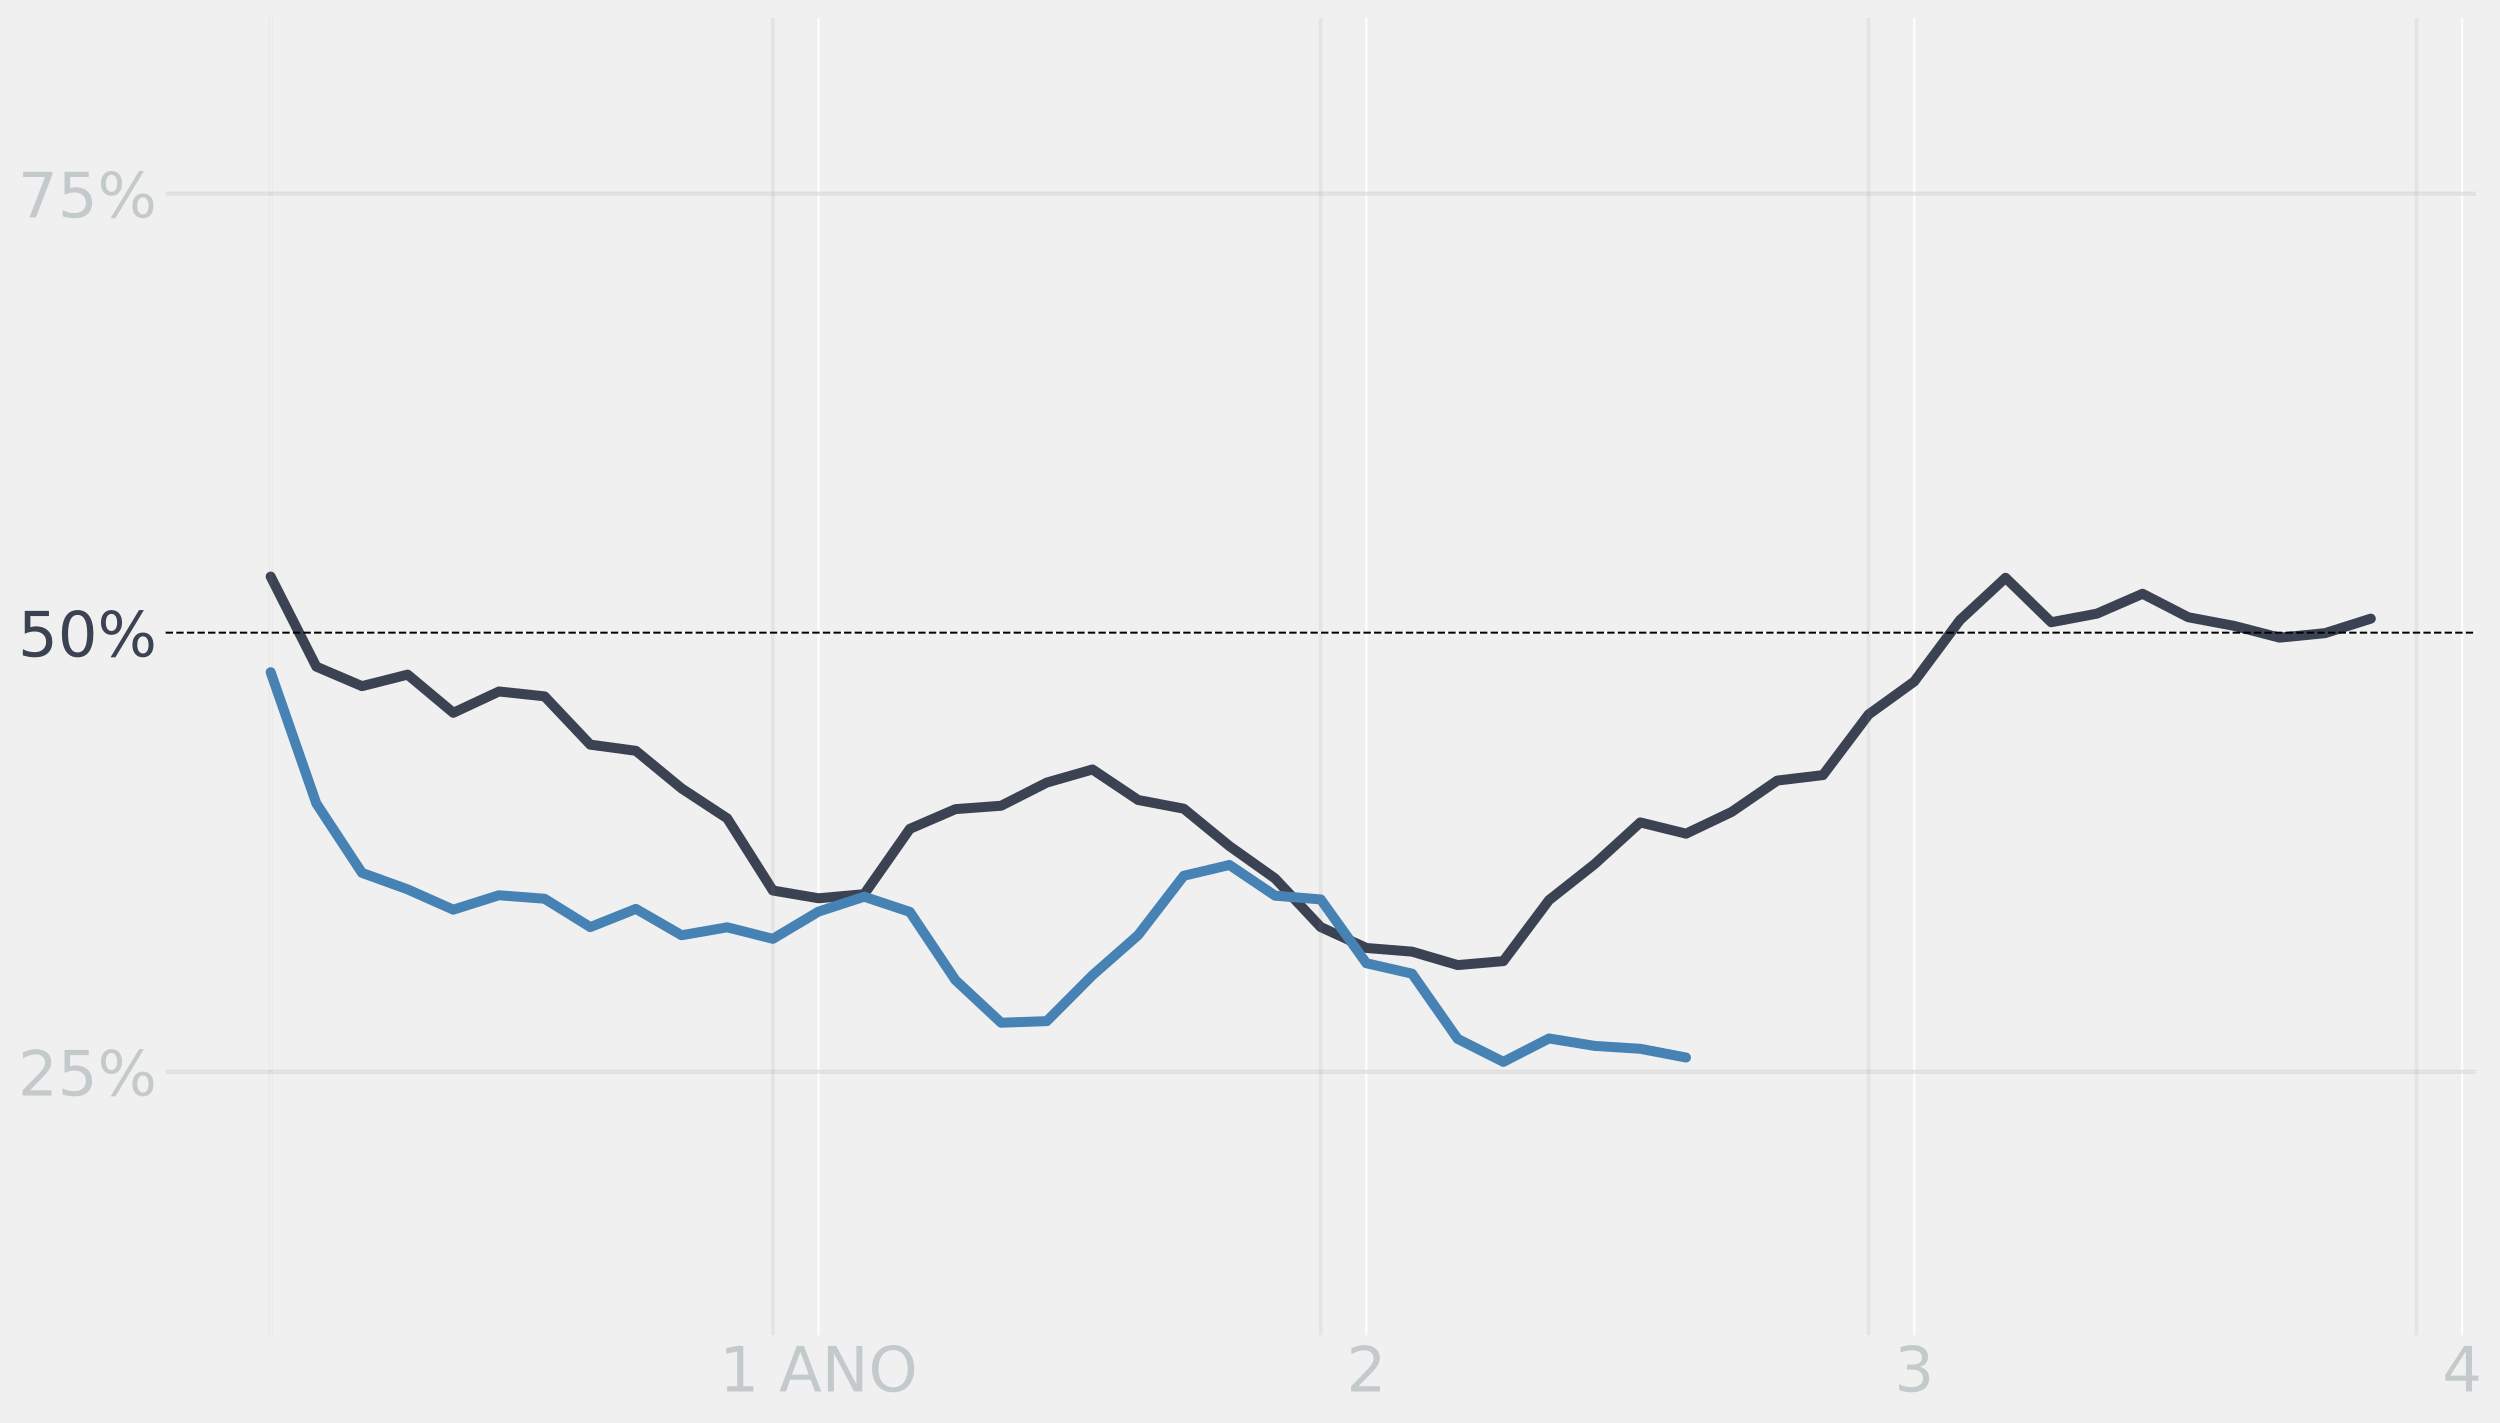
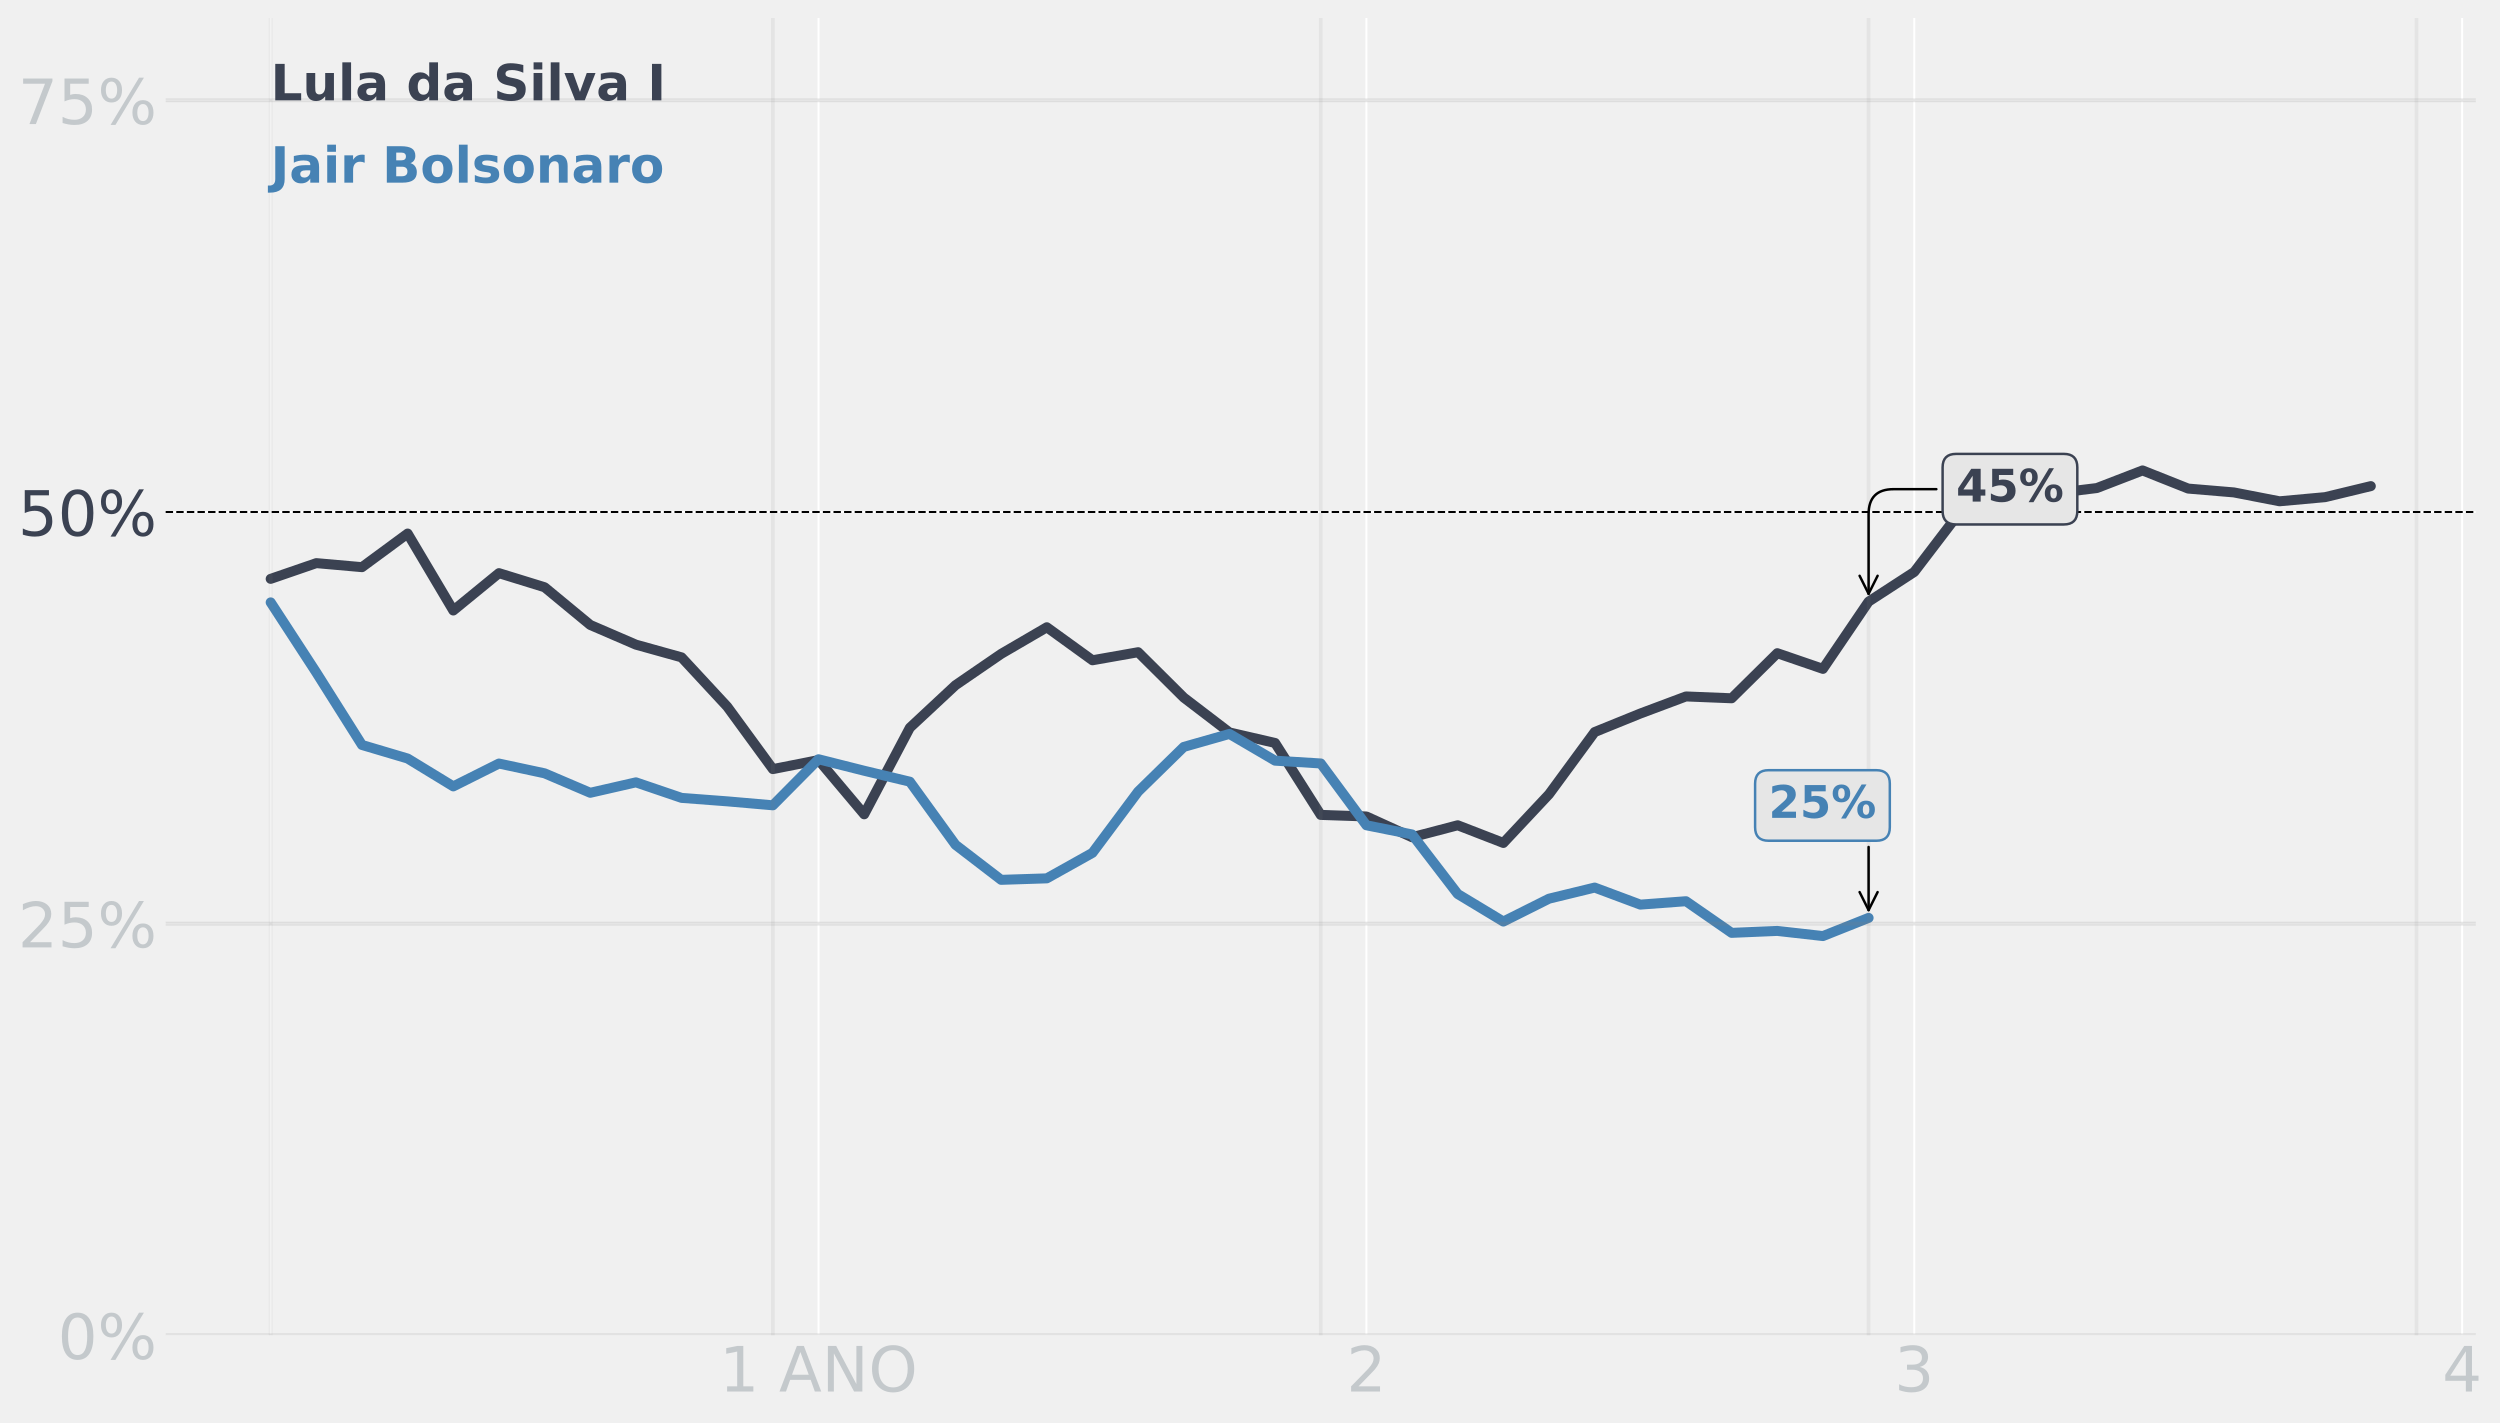
- <svg xmlns="http://www.w3.org/2000/svg" xmlns:xlink="http://www.w3.org/1999/xlink" height="568.995pt" version="1.1" viewBox="0 0 1000.035 568.995" width="1000.035pt">
+ <svg xmlns="http://www.w3.org/2000/svg" xmlns:xlink="http://www.w3.org/1999/xlink" height="568.995pt" version="1.1" viewBox="0 0 999.973 568.995" width="999.973pt">
  <defs>
    <style type="text/css">*{stroke-linecap:butt;stroke-linejoin:round;}</style>
  </defs>
  <g id="figure_1">
    <g id="patch_1">
-       <path d="M 0 568.995  L 1000.035 568.995  L 1000.035 0  L 0 0  z " style="fill:#f0f0f0;" />
+       <path d="M 0 568.995  L 999.973 568.995  L 999.973 0  L 0 0  z " style="fill:#f0f0f0;" />
    </g>
    <g id="axes_1">
      <g id="patch_2">
-         <path d="M 66.266 534.1  L 990.361 534.1  L 990.361 7.2  L 66.266 7.2  z " style="fill:#f0f0f0;" />
+         <path d="M 66.266 534.1  L 990.298 534.1  L 990.298 7.2  L 66.266 7.2  z " style="fill:#f0f0f0;" />
      </g>
      <g id="matplotlib.axis_1">
        <g id="xtick_1">
          <g id="line2d_1">
-             <path clip-path="url(#p4744b73161)" d="M 108.271 534.1  L 108.271 7.2  " style="fill:none;stroke:#ffffff;stroke-linecap:round;stroke-width:0.8;" />
+             <path clip-path="url(#p9391b70667)" d="M 108.268 534.1  L 108.268 7.2  " style="fill:none;stroke:#ffffff;stroke-linecap:round;stroke-width:0.8;" />
          </g>
          <g id="line2d_2" />
        </g>
        <g id="xtick_2">
          <g id="line2d_3">
-             <path clip-path="url(#p4744b73161)" d="M 327.423 534.1  L 327.423 7.2  " style="fill:none;stroke:#ffffff;stroke-linecap:round;stroke-width:0.8;" />
+             <path clip-path="url(#p9391b70667)" d="M 327.406 534.1  L 327.406 7.2  " style="fill:none;stroke:#ffffff;stroke-linecap:round;stroke-width:0.8;" />
          </g>
          <g id="line2d_4" />
          <g id="text_1">
-             <g style="fill:#c4c9cc;" transform="translate(287.7555 556.5961)scale(0.25 -0.25)">
-               <defs>
-                 <path d="M 794 531  L 1825 531  L 1825 4091  L 703 3866  L 703 4441  L 1819 4666  L 2450 4666  L 2450 531  L 3481 531  L 3481 0  L 794 0  L 794 531  z " id="DejaVuSans-31" transform="scale(0.015625)" />
-                 <path id="DejaVuSans-20" transform="scale(0.015625)" />
-                 <path d="M 2188 4044  L 1331 1722  L 3047 1722  L 2188 4044  z M 1831 4666  L 2547 4666  L 4325 0  L 3669 0  L 3244 1197  L 1141 1197  L 716 0  L 50 0  L 1831 4666  z " id="DejaVuSans-41" transform="scale(0.015625)" />
-                 <path d="M 628 4666  L 1478 4666  L 3547 763  L 3547 4666  L 4159 4666  L 4159 0  L 3309 0  L 1241 3903  L 1241 0  L 628 0  L 628 4666  z " id="DejaVuSans-4e" transform="scale(0.015625)" />
-                 <path d="M 2522 4238  Q 1834 4238 1429 3725  Q 1025 3213 1025 2328  Q 1025 1447 1429 934  Q 1834 422 2522 422  Q 3209 422 3611 934  Q 4013 1447 4013 2328  Q 4013 3213 3611 3725  Q 3209 4238 2522 4238  z M 2522 4750  Q 3503 4750 4090 4092  Q 4678 3434 4678 2328  Q 4678 1225 4090 567  Q 3503 -91 2522 -91  Q 1538 -91 948 565  Q 359 1222 359 2328  Q 359 3434 948 4092  Q 1538 4750 2522 4750  z " id="DejaVuSans-4f" transform="scale(0.015625)" />
-               </defs>
-               <use xlink:href="#DejaVuSans-31" />
-               <use x="63.623" xlink:href="#DejaVuSans-20" />
-               <use x="95.41" xlink:href="#DejaVuSans-41" />
-               <use x="163.818" xlink:href="#DejaVuSans-4e" />
-               <use x="238.623" xlink:href="#DejaVuSans-4f" />
+             <g style="fill:#c4c9cc;" transform="translate(287.7378 556.5961)scale(0.25 -0.25)">
+               <defs>
+                 <path d="M 12.406 8.297  L 28.516 8.297  L 28.516 63.922  L 10.984 60.406  L 10.984 69.391  L 28.422 72.906  L 38.281 72.906  L 38.281 8.297  L 54.391 8.297  L 54.391 0  L 12.406 0  z " id="DejaVuSans-49" />
+                 <path id="DejaVuSans-32" />
+                 <path d="M 34.188 63.188  L 20.797 26.906  L 47.609 26.906  z M 28.609 72.906  L 39.797 72.906  L 67.578 0  L 57.328 0  L 50.688 18.703  L 17.828 18.703  L 11.188 0  L 0.781 0  z " id="DejaVuSans-65" />
+                 <path d="M 9.812 72.906  L 23.094 72.906  L 55.422 11.922  L 55.422 72.906  L 64.984 72.906  L 64.984 0  L 51.703 0  L 19.391 60.984  L 19.391 0  L 9.812 0  z " id="DejaVuSans-78" />
+                 <path d="M 39.406 66.219  Q 28.656 66.219 22.328 58.203  Q 16.016 50.203 16.016 36.375  Q 16.016 22.609 22.328 14.594  Q 28.656 6.594 39.406 6.594  Q 50.141 6.594 56.422 14.594  Q 62.703 22.609 62.703 36.375  Q 62.703 50.203 56.422 58.203  Q 50.141 66.219 39.406 66.219  z M 39.406 74.219  Q 54.734 74.219 63.906 63.938  Q 73.094 53.656 73.094 36.375  Q 73.094 19.141 63.906 8.859  Q 54.734 -1.422 39.406 -1.422  Q 24.031 -1.422 14.812 8.828  Q 5.609 19.094 5.609 36.375  Q 5.609 53.656 14.812 63.938  Q 24.031 74.219 39.406 74.219  z " id="DejaVuSans-79" />
+               </defs>
+               <use xlink:href="#DejaVuSans-49" />
+               <use x="63.623" xlink:href="#DejaVuSans-32" />
+               <use x="95.41" xlink:href="#DejaVuSans-65" />
+               <use x="163.818" xlink:href="#DejaVuSans-78" />
+               <use x="238.623" xlink:href="#DejaVuSans-79" />
            </g>
          </g>
        </g>
        <g id="xtick_3">
          <g id="line2d_5">
-             <path clip-path="url(#p4744b73161)" d="M 546.576 534.1  L 546.576 7.2  " style="fill:none;stroke:#ffffff;stroke-linecap:round;stroke-width:0.8;" />
+             <path clip-path="url(#p9391b70667)" d="M 546.544 534.1  L 546.544 7.2  " style="fill:none;stroke:#ffffff;stroke-linecap:round;stroke-width:0.8;" />
          </g>
          <g id="line2d_6" />
          <g id="text_2">
-             <g style="fill:#c4c9cc;" transform="translate(538.6231 556.5961)scale(0.25 -0.25)">
-               <defs>
-                 <path d="M 1228 531  L 3431 531  L 3431 0  L 469 0  L 469 531  Q 828 903 1448 1529  Q 2069 2156 2228 2338  Q 2531 2678 2651 2914  Q 2772 3150 2772 3378  Q 2772 3750 2511 3984  Q 2250 4219 1831 4219  Q 1534 4219 1204 4116  Q 875 4013 500 3803  L 500 4441  Q 881 4594 1212 4672  Q 1544 4750 1819 4750  Q 2544 4750 2975 4387  Q 3406 4025 3406 3419  Q 3406 3131 3298 2873  Q 3191 2616 2906 2266  Q 2828 2175 2409 1742  Q 1991 1309 1228 531  z " id="DejaVuSans-32" transform="scale(0.015625)" />
-               </defs>
-               <use xlink:href="#DejaVuSans-32" />
+             <g style="fill:#c4c9cc;" transform="translate(538.5906 556.5961)scale(0.25 -0.25)">
+               <defs>
+                 <path d="M 19.188 8.297  L 53.609 8.297  L 53.609 0  L 7.328 0  L 7.328 8.297  Q 12.938 14.109 22.625 23.891  Q 32.328 33.688 34.812 36.531  Q 39.547 41.844 41.422 45.531  Q 43.312 49.219 43.312 52.781  Q 43.312 58.594 39.234 62.25  Q 35.156 65.922 28.609 65.922  Q 23.969 65.922 18.812 64.312  Q 13.672 62.703 7.812 59.422  L 7.812 69.391  Q 13.766 71.781 18.938 73  Q 24.125 74.219 28.422 74.219  Q 39.75 74.219 46.484 68.547  Q 53.219 62.891 53.219 53.422  Q 53.219 48.922 51.531 44.891  Q 49.859 40.875 45.406 35.406  Q 44.188 33.984 37.641 27.219  Q 31.109 20.453 19.188 8.297  z " id="DejaVuSans-50" />
+               </defs>
+               <use xlink:href="#DejaVuSans-50" />
            </g>
          </g>
        </g>
        <g id="xtick_4">
          <g id="line2d_7">
-             <path clip-path="url(#p4744b73161)" d="M 765.729 534.1  L 765.729 7.2  " style="fill:none;stroke:#ffffff;stroke-linecap:round;stroke-width:0.8;" />
+             <path clip-path="url(#p9391b70667)" d="M 765.682 534.1  L 765.682 7.2  " style="fill:none;stroke:#ffffff;stroke-linecap:round;stroke-width:0.8;" />
          </g>
          <g id="line2d_8" />
          <g id="text_3">
-             <g style="fill:#c4c9cc;" transform="translate(757.7758 556.5961)scale(0.25 -0.25)">
-               <defs>
-                 <path d="M 2597 2516  Q 3050 2419 3304 2112  Q 3559 1806 3559 1356  Q 3559 666 3084 287  Q 2609 -91 1734 -91  Q 1441 -91 1130 -33  Q 819 25 488 141  L 488 750  Q 750 597 1062 519  Q 1375 441 1716 441  Q 2309 441 2620 675  Q 2931 909 2931 1356  Q 2931 1769 2642 2001  Q 2353 2234 1838 2234  L 1294 2234  L 1294 2753  L 1863 2753  Q 2328 2753 2575 2939  Q 2822 3125 2822 3475  Q 2822 3834 2567 4026  Q 2313 4219 1838 4219  Q 1578 4219 1281 4162  Q 984 4106 628 3988  L 628 4550  Q 988 4650 1302 4700  Q 1616 4750 1894 4750  Q 2613 4750 3031 4423  Q 3450 4097 3450 3541  Q 3450 3153 3228 2886  Q 3006 2619 2597 2516  z " id="DejaVuSans-33" transform="scale(0.015625)" />
-               </defs>
-               <use xlink:href="#DejaVuSans-33" />
+             <g style="fill:#c4c9cc;" transform="translate(757.7285 556.5961)scale(0.25 -0.25)">
+               <defs>
+                 <path d="M 40.578 39.312  Q 47.656 37.797 51.625 33  Q 55.609 28.219 55.609 21.188  Q 55.609 10.406 48.188 4.484  Q 40.766 -1.422 27.094 -1.422  Q 22.516 -1.422 17.656 -0.516  Q 12.797 0.391 7.625 2.203  L 7.625 11.719  Q 11.719 9.328 16.594 8.109  Q 21.484 6.891 26.812 6.891  Q 36.078 6.891 40.938 10.547  Q 45.797 14.203 45.797 21.188  Q 45.797 27.641 41.281 31.266  Q 36.766 34.906 28.719 34.906  L 20.219 34.906  L 20.219 43.016  L 29.109 43.016  Q 36.375 43.016 40.234 45.922  Q 44.094 48.828 44.094 54.297  Q 44.094 59.906 40.109 62.906  Q 36.141 65.922 28.719 65.922  Q 24.656 65.922 20.016 65.031  Q 15.375 64.156 9.812 62.312  L 9.812 71.094  Q 15.438 72.656 20.344 73.438  Q 25.25 74.219 29.594 74.219  Q 40.828 74.219 47.359 69.109  Q 53.906 64.016 53.906 55.328  Q 53.906 49.266 50.438 45.094  Q 46.969 40.922 40.578 39.312  z " id="DejaVuSans-51" />
+               </defs>
+               <use xlink:href="#DejaVuSans-51" />
            </g>
          </g>
        </g>
        <g id="xtick_5">
          <g id="line2d_9">
-             <path clip-path="url(#p4744b73161)" d="M 984.882 534.1  L 984.882 7.2  " style="fill:none;stroke:#ffffff;stroke-linecap:round;stroke-width:0.8;" />
+             <path clip-path="url(#p9391b70667)" d="M 984.82 534.1  L 984.82 7.2  " style="fill:none;stroke:#ffffff;stroke-linecap:round;stroke-width:0.8;" />
          </g>
          <g id="line2d_10" />
          <g id="text_4">
-             <g style="fill:#c4c9cc;" transform="translate(976.9286 556.5961)scale(0.25 -0.25)">
-               <defs>
-                 <path d="M 2419 4116  L 825 1625  L 2419 1625  L 2419 4116  z M 2253 4666  L 3047 4666  L 3047 1625  L 3713 1625  L 3713 1100  L 3047 1100  L 3047 0  L 2419 0  L 2419 1100  L 313 1100  L 313 1709  L 2253 4666  z " id="DejaVuSans-34" transform="scale(0.015625)" />
-               </defs>
-               <use xlink:href="#DejaVuSans-34" />
+             <g style="fill:#c4c9cc;" transform="translate(976.8665 556.5961)scale(0.25 -0.25)">
+               <defs>
+                 <path d="M 37.797 64.312  L 12.891 25.391  L 37.797 25.391  z M 35.203 72.906  L 47.609 72.906  L 47.609 25.391  L 58.016 25.391  L 58.016 17.188  L 47.609 17.188  L 47.609 0  L 37.797 0  L 37.797 17.188  L 4.891 17.188  L 4.891 26.703  z " id="DejaVuSans-52" />
+               </defs>
+               <use xlink:href="#DejaVuSans-52" />
            </g>
          </g>
        </g>
      </g>
      <g id="matplotlib.axis_2">
        <g id="ytick_1">
          <g id="line2d_11">
-             <path clip-path="url(#p4744b73161)" d="M 66.266 428.72  L 990.361 428.72  " style="fill:none;stroke:#ffffff;stroke-linecap:round;stroke-width:0.8;" />
+             <path clip-path="url(#p9391b70667)" d="M 66.266 534.1  L 990.298 534.1  " style="fill:none;stroke:#ffffff;stroke-linecap:round;stroke-width:0.8;" />
          </g>
          <g id="line2d_12" />
          <g id="text_5">
-             <g style="fill:#c4c9cc;" transform="translate(7.2 438.218)scale(0.25 -0.25)">
-               <defs>
-                 <path d="M 691 4666  L 3169 4666  L 3169 4134  L 1269 4134  L 1269 2991  Q 1406 3038 1543 3061  Q 1681 3084 1819 3084  Q 2600 3084 3056 2656  Q 3513 2228 3513 1497  Q 3513 744 3044 326  Q 2575 -91 1722 -91  Q 1428 -91 1123 -41  Q 819 9 494 109  L 494 744  Q 775 591 1075 516  Q 1375 441 1709 441  Q 2250 441 2565 725  Q 2881 1009 2881 1497  Q 2881 1984 2565 2268  Q 2250 2553 1709 2553  Q 1456 2553 1204 2497  Q 953 2441 691 2322  L 691 4666  z " id="DejaVuSans-35" transform="scale(0.015625)" />
-                 <path d="M 4653 2053  Q 4381 2053 4226 1822  Q 4072 1591 4072 1178  Q 4072 772 4226 539  Q 4381 306 4653 306  Q 4919 306 5073 539  Q 5228 772 5228 1178  Q 5228 1588 5073 1820  Q 4919 2053 4653 2053  z M 4653 2450  Q 5147 2450 5437 2106  Q 5728 1763 5728 1178  Q 5728 594 5436 251  Q 5144 -91 4653 -91  Q 4153 -91 3862 251  Q 3572 594 3572 1178  Q 3572 1766 3864 2108  Q 4156 2450 4653 2450  z M 1428 4353  Q 1159 4353 1004 4120  Q 850 3888 850 3481  Q 850 3069 1003 2837  Q 1156 2606 1428 2606  Q 1700 2606 1854 2837  Q 2009 3069 2009 3481  Q 2009 3884 1853 4118  Q 1697 4353 1428 4353  z M 4250 4750  L 4750 4750  L 1831 -91  L 1331 -91  L 4250 4750  z M 1428 4750  Q 1922 4750 2215 4408  Q 2509 4066 2509 3481  Q 2509 2891 2217 2550  Q 1925 2209 1428 2209  Q 931 2209 642 2551  Q 353 2894 353 3481  Q 353 4063 643 4406  Q 934 4750 1428 4750  z " id="DejaVuSans-25" transform="scale(0.015625)" />
-               </defs>
-               <use xlink:href="#DejaVuSans-32" />
-               <use x="63.623" xlink:href="#DejaVuSans-35" />
-               <use x="127.246" xlink:href="#DejaVuSans-25" />
+             <g style="fill:#c4c9cc;" transform="translate(23.10625 543.598)scale(0.25 -0.25)">
+               <defs>
+                 <path d="M 31.781 66.406  Q 24.172 66.406 20.328 58.906  Q 16.5 51.422 16.5 36.375  Q 16.5 21.391 20.328 13.891  Q 24.172 6.391 31.781 6.391  Q 39.453 6.391 43.281 13.891  Q 47.125 21.391 47.125 36.375  Q 47.125 51.422 43.281 58.906  Q 39.453 66.406 31.781 66.406  z M 31.781 74.219  Q 44.047 74.219 50.516 64.516  Q 56.984 54.828 56.984 36.375  Q 56.984 17.969 50.516 8.266  Q 44.047 -1.422 31.781 -1.422  Q 19.531 -1.422 13.062 8.266  Q 6.594 17.969 6.594 36.375  Q 6.594 54.828 13.062 64.516  Q 19.531 74.219 31.781 74.219  z " id="DejaVuSans-48" />
+                 <path d="M 72.703 32.078  Q 68.453 32.078 66.031 28.469  Q 63.625 24.859 63.625 18.406  Q 63.625 12.062 66.031 8.422  Q 68.453 4.781 72.703 4.781  Q 76.859 4.781 79.266 8.422  Q 81.688 12.062 81.688 18.406  Q 81.688 24.812 79.266 28.438  Q 76.859 32.078 72.703 32.078  z M 72.703 38.281  Q 80.422 38.281 84.953 32.906  Q 89.5 27.547 89.5 18.406  Q 89.5 9.281 84.938 3.922  Q 80.375 -1.422 72.703 -1.422  Q 64.891 -1.422 60.344 3.922  Q 55.812 9.281 55.812 18.406  Q 55.812 27.594 60.375 32.938  Q 64.938 38.281 72.703 38.281  z M 22.312 68.016  Q 18.109 68.016 15.688 64.375  Q 13.281 60.75 13.281 54.391  Q 13.281 47.953 15.672 44.328  Q 18.062 40.719 22.312 40.719  Q 26.562 40.719 28.969 44.328  Q 31.391 47.953 31.391 54.391  Q 31.391 60.688 28.953 64.344  Q 26.516 68.016 22.312 68.016  z M 66.406 74.219  L 74.219 74.219  L 28.609 -1.422  L 20.797 -1.422  z M 22.312 74.219  Q 30.031 74.219 34.609 68.875  Q 39.203 63.531 39.203 54.391  Q 39.203 45.172 34.641 39.844  Q 30.078 34.516 22.312 34.516  Q 14.547 34.516 10.031 39.859  Q 5.516 45.219 5.516 54.391  Q 5.516 63.484 10.047 68.844  Q 14.594 74.219 22.312 74.219  z " id="DejaVuSans-37" />
+               </defs>
+               <use xlink:href="#DejaVuSans-48" />
+               <use x="63.623" xlink:href="#DejaVuSans-37" />
            </g>
          </g>
        </g>
        <g id="ytick_2">
          <g id="line2d_13">
-             <path clip-path="url(#p4744b73161)" d="M 66.266 253.087  L 990.361 253.087  " style="fill:none;stroke:#ffffff;stroke-linecap:round;stroke-width:0.8;" />
+             <path clip-path="url(#p9391b70667)" d="M 66.266 369.444  L 990.298 369.444  " style="fill:none;stroke:#ffffff;stroke-linecap:round;stroke-width:0.8;" />
          </g>
          <g id="line2d_14" />
          <g id="text_6">
-             <g style="fill:#3b4252;" transform="translate(7.2 262.5847)scale(0.25 -0.25)">
-               <defs>
-                 <path d="M 2034 4250  Q 1547 4250 1301 3770  Q 1056 3291 1056 2328  Q 1056 1369 1301 889  Q 1547 409 2034 409  Q 2525 409 2770 889  Q 3016 1369 3016 2328  Q 3016 3291 2770 3770  Q 2525 4250 2034 4250  z M 2034 4750  Q 2819 4750 3233 4129  Q 3647 3509 3647 2328  Q 3647 1150 3233 529  Q 2819 -91 2034 -91  Q 1250 -91 836 529  Q 422 1150 422 2328  Q 422 3509 836 4129  Q 1250 4750 2034 4750  z " id="DejaVuSans-30" transform="scale(0.015625)" />
-               </defs>
-               <use xlink:href="#DejaVuSans-35" />
-               <use x="63.623" xlink:href="#DejaVuSans-30" />
-               <use x="127.246" xlink:href="#DejaVuSans-25" />
+             <g style="fill:#c4c9cc;" transform="translate(7.2 378.9418)scale(0.25 -0.25)">
+               <defs>
+                 <path d="M 10.797 72.906  L 49.516 72.906  L 49.516 64.594  L 19.828 64.594  L 19.828 46.734  Q 21.969 47.469 24.109 47.828  Q 26.266 48.188 28.422 48.188  Q 40.625 48.188 47.75 41.5  Q 54.891 34.812 54.891 23.391  Q 54.891 11.625 47.562 5.094  Q 40.234 -1.422 26.906 -1.422  Q 22.312 -1.422 17.547 -0.641  Q 12.797 0.141 7.719 1.703  L 7.719 11.625  Q 12.109 9.234 16.797 8.062  Q 21.484 6.891 26.703 6.891  Q 35.156 6.891 40.078 11.328  Q 45.016 15.766 45.016 23.391  Q 45.016 31 40.078 35.438  Q 35.156 39.891 26.703 39.891  Q 22.75 39.891 18.812 39.016  Q 14.891 38.141 10.797 36.281  z " id="DejaVuSans-53" />
+               </defs>
+               <use xlink:href="#DejaVuSans-50" />
+               <use x="63.623" xlink:href="#DejaVuSans-53" />
+               <use x="127.246" xlink:href="#DejaVuSans-37" />
            </g>
          </g>
        </g>
        <g id="ytick_3">
          <g id="line2d_15">
-             <path clip-path="url(#p4744b73161)" d="M 66.266 77.453  L 990.361 77.453  " style="fill:none;stroke:#ffffff;stroke-linecap:round;stroke-width:0.8;" />
+             <path clip-path="url(#p9391b70667)" d="M 66.266 204.787  L 990.298 204.787  " style="fill:none;stroke:#ffffff;stroke-linecap:round;stroke-width:0.8;" />
          </g>
          <g id="line2d_16" />
          <g id="text_7">
-             <g style="fill:#c4c9cc;" transform="translate(7.2 86.95138)scale(0.25 -0.25)">
-               <defs>
-                 <path d="M 525 4666  L 3525 4666  L 3525 4397  L 1831 0  L 1172 0  L 2766 4134  L 525 4134  L 525 4666  z " id="DejaVuSans-37" transform="scale(0.015625)" />
-               </defs>
-               <use xlink:href="#DejaVuSans-37" />
-               <use x="63.623" xlink:href="#DejaVuSans-35" />
-               <use x="127.246" xlink:href="#DejaVuSans-25" />
-             </g>
-           </g>
-         </g>
-       </g>
-       <g id="line2d_17">
-         <path clip-path="url(#p4744b73161)" d="M 108.271 230.646  L 126.533 266.668  L 144.796 274.467  L 163.059 269.858  L 181.322 285.131  L 199.584 276.602  L 217.847 278.558  L 236.11 297.875  L 254.373 300.339  L 272.635 315.367  L 290.898 327.363  L 309.161 356.222  L 327.423 359.323  L 345.686 357.679  L 363.949 331.559  L 382.212 323.658  L 400.474 322.308  L 418.737 313.04  L 437 307.791  L 455.263 320.015  L 473.525 323.488  L 491.788 338.443  L 510.051 351.41  L 528.313 370.851  L 546.576 379.212  L 564.839 380.673  L 583.102 386.046  L 601.364 384.452  L 619.627 360.056  L 637.89 345.628  L 656.153 328.977  L 674.415 333.48  L 692.678 324.779  L 710.941 312.238  L 729.203 310.047  L 747.466 285.791  L 765.729 272.606  L 783.992 248.067  L 802.254 231.123  L 820.517 248.906  L 838.78 245.47  L 857.043 237.506  L 875.305 246.897  L 893.568 250.337  L 911.831 255.075  L 930.094 253.261  L 948.356 247.461  " style="fill:none;stroke:#3b4252;stroke-linecap:round;stroke-width:4;" />
-       </g>
-       <g id="line2d_18">
-         <path clip-path="url(#p4744b73161)" d="M 108.271 268.898  L 126.533 321.39  L 144.796 349.158  L 163.059 355.766  L 181.322 363.878  L 199.584 358.109  L 217.847 359.514  L 236.11 370.85  L 254.373 363.563  L 272.635 374.107  L 290.898 370.938  L 309.161 375.54  L 327.423 364.647  L 345.686 358.694  L 363.949 364.769  L 382.212 392.079  L 400.474 409.102  L 418.737 408.471  L 437 390.126  L 455.263 374.059  L 473.525 350.326  L 491.788 345.996  L 510.051 358.285  L 528.313 359.786  L 546.576 385.314  L 564.839 389.478  L 583.102 415.581  L 601.364 424.757  L 619.627 415.395  L 637.89 418.378  L 656.153 419.532  L 674.415 423.024  " style="fill:none;stroke:#4682b4;stroke-linecap:round;stroke-width:4;" />
+             <g style="fill:#3b4252;" transform="translate(7.2 214.2855)scale(0.25 -0.25)">
+               <use xlink:href="#DejaVuSans-53" />
+               <use x="63.623" xlink:href="#DejaVuSans-48" />
+               <use x="127.246" xlink:href="#DejaVuSans-37" />
+             </g>
+           </g>
+         </g>
+         <g id="ytick_4">
+           <g id="line2d_17">
+             <path clip-path="url(#p9391b70667)" d="M 66.266 40.131  L 990.298 40.131  " style="fill:none;stroke:#ffffff;stroke-linecap:round;stroke-width:0.8;" />
+           </g>
+           <g id="line2d_18" />
+           <g id="text_8">
+             <g style="fill:#c4c9cc;" transform="translate(7.2 49.6293)scale(0.25 -0.25)">
+               <defs>
+                 <path d="M 8.203 72.906  L 55.078 72.906  L 55.078 68.703  L 28.609 0  L 18.312 0  L 43.219 64.594  L 8.203 64.594  z " id="DejaVuSans-55" />
+               </defs>
+               <use xlink:href="#DejaVuSans-55" />
+               <use x="63.623" xlink:href="#DejaVuSans-53" />
+               <use x="127.246" xlink:href="#DejaVuSans-37" />
+             </g>
+           </g>
+         </g>
      </g>
      <g id="line2d_19">
-         <path clip-path="url(#p4744b73161)" d="M 108.271 534.1  L 108.271 7.2  " style="fill:none;stroke:#808080;stroke-linecap:round;stroke-opacity:0.1;stroke-width:1.5;" />
+         <path clip-path="url(#p9391b70667)" d="M 108.268 231.536  L 126.529 225.244  L 144.791 226.86  L 163.052 213.415  L 181.314 244.192  L 199.575 229.253  L 217.837 234.89  L 236.098 249.972  L 254.36 257.853  L 272.621 262.939  L 290.883 282.643  L 309.144 307.631  L 327.406 304.02  L 345.667 325.711  L 363.929 291.094  L 382.19 274.071  L 400.452 261.551  L 418.713 250.895  L 436.975 264.101  L 455.236 260.874  L 473.498 279.015  L 491.759 292.967  L 510.021 297.178  L 528.282 325.96  L 546.544 326.578  L 564.805 334.886  L 583.067 330.096  L 601.328 337.172  L 619.59 317.697  L 637.851 292.812  L 656.113 285.403  L 674.374 278.568  L 692.636 279.305  L 710.897 261.27  L 729.159 267.539  L 747.42 240.631  L 765.682 228.77  L 783.943 204.84  L 802.205 184.511  L 820.466 197.45  L 838.728 195.214  L 856.989 188.168  L 875.251 195.426  L 893.512 196.959  L 911.774 200.51  L 930.035 198.852  L 948.297 194.44  " style="fill:none;stroke:#3b4252;stroke-linecap:round;stroke-width:4;" />
      </g>
      <g id="line2d_20">
-         <path clip-path="url(#p4744b73161)" d="M 309.161 534.1  L 309.161 7.2  " style="fill:none;stroke:#808080;stroke-linecap:round;stroke-opacity:0.1;stroke-width:1.5;" />
+         <path clip-path="url(#p9391b70667)" d="M 108.268 240.952  L 126.529 269.018  L 144.791 297.978  L 163.052 303.401  L 181.314 314.546  L 199.575 305.408  L 217.837 309.321  L 236.098 317.109  L 254.36 312.929  L 272.621 319.148  L 290.883 320.529  L 309.144 322.117  L 327.406 303.692  L 345.667 308.294  L 363.929 312.668  L 382.19 337.911  L 400.452 351.926  L 418.713 351.332  L 436.975 341.129  L 455.236 316.635  L 473.498 298.759  L 491.759 293.561  L 510.021 304.258  L 528.282 305.378  L 546.544 330.104  L 564.805 333.77  L 583.067 357.586  L 601.328 368.606  L 619.59 359.464  L 637.851 355.018  L 656.113 361.837  L 674.374 360.476  L 692.636 373.133  L 710.897 372.358  L 729.159 374.416  L 747.42 367.145  " style="fill:none;stroke:#4682b4;stroke-linecap:round;stroke-width:4;" />
      </g>
      <g id="line2d_21">
-         <path clip-path="url(#p4744b73161)" d="M 528.313 534.1  L 528.313 7.2  " style="fill:none;stroke:#808080;stroke-linecap:round;stroke-opacity:0.1;stroke-width:1.5;" />
+         <path clip-path="url(#p9391b70667)" d="M 108.268 534.1  L 108.268 7.2  " style="fill:none;stroke:#808080;stroke-linecap:round;stroke-opacity:0.1;stroke-width:1.5;" />
      </g>
      <g id="line2d_22">
-         <path clip-path="url(#p4744b73161)" d="M 747.466 534.1  L 747.466 7.2  " style="fill:none;stroke:#808080;stroke-linecap:round;stroke-opacity:0.1;stroke-width:1.5;" />
+         <path clip-path="url(#p9391b70667)" d="M 309.144 534.1  L 309.144 7.2  " style="fill:none;stroke:#808080;stroke-linecap:round;stroke-opacity:0.1;stroke-width:1.5;" />
      </g>
      <g id="line2d_23">
-         <path clip-path="url(#p4744b73161)" d="M 966.619 534.1  L 966.619 7.2  " style="fill:none;stroke:#808080;stroke-linecap:round;stroke-opacity:0.1;stroke-width:1.5;" />
+         <path clip-path="url(#p9391b70667)" d="M 528.282 534.1  L 528.282 7.2  " style="fill:none;stroke:#808080;stroke-linecap:round;stroke-opacity:0.1;stroke-width:1.5;" />
      </g>
      <g id="line2d_24">
-         <path clip-path="url(#p4744b73161)" d="M 66.266 428.72  L 990.361 428.72  " style="fill:none;stroke:#808080;stroke-linecap:round;stroke-opacity:0.2;stroke-width:1.5;" />
+         <path clip-path="url(#p9391b70667)" d="M 747.42 534.1  L 747.42 7.2  " style="fill:none;stroke:#808080;stroke-linecap:round;stroke-opacity:0.1;stroke-width:1.5;" />
      </g>
      <g id="line2d_25">
-         <path clip-path="url(#p4744b73161)" d="M 66.266 253.087  L 990.361 253.087  " style="fill:none;stroke:#000000;stroke-dasharray:2.96,1.28;stroke-dashoffset:0;stroke-width:0.8;" />
+         <path clip-path="url(#p9391b70667)" d="M 966.558 534.1  L 966.558 7.2  " style="fill:none;stroke:#808080;stroke-linecap:round;stroke-opacity:0.1;stroke-width:1.5;" />
      </g>
      <g id="line2d_26">
-         <path clip-path="url(#p4744b73161)" d="M 66.266 77.453  L 990.361 77.453  " style="fill:none;stroke:#808080;stroke-linecap:round;stroke-opacity:0.2;stroke-width:1.5;" />
+         <path clip-path="url(#p9391b70667)" d="M 66.266 534.1  L 990.298 534.1  " style="fill:none;stroke:#808080;stroke-linecap:round;stroke-opacity:0.2;stroke-width:1.5;" />
+       </g>
+       <g id="line2d_27">
+         <path clip-path="url(#p9391b70667)" d="M 66.266 369.444  L 990.298 369.444  " style="fill:none;stroke:#808080;stroke-linecap:round;stroke-opacity:0.2;stroke-width:1.5;" />
+       </g>
+       <g id="line2d_28">
+         <path clip-path="url(#p9391b70667)" d="M 66.266 204.787  L 990.298 204.787  " style="fill:none;stroke:#000000;stroke-dasharray:2.96,1.28;stroke-dashoffset:0;stroke-width:0.8;" />
+       </g>
+       <g id="line2d_29">
+         <path clip-path="url(#p9391b70667)" d="M 66.266 40.131  L 990.298 40.131  " style="fill:none;stroke:#808080;stroke-linecap:round;stroke-opacity:0.2;stroke-width:1.5;" />
+       </g>
+       <g id="text_9">
+         <g style="fill:#4682b4;" transform="translate(108.2678 73.0625)scale(0.2 -0.2)">
+           <defs>
+             <path d="M 9.188 72.906  L 27.984 72.906  L 27.984 7.078  Q 27.984 -6.547 20.578 -13.281  Q 13.188 -20.016 -1.812 -20.016  L -5.609 -20.016  L -5.609 -5.812  L -2.688 -5.812  Q 3.172 -5.812 6.172 -2.531  Q 9.188 0.734 9.188 7.078  z " id="DejaVuSans-Bold-74" />
+             <path d="M 32.906 24.609  Q 27.438 24.609 24.672 22.75  Q 21.922 20.906 21.922 17.281  Q 21.922 13.969 24.141 12.078  Q 26.375 10.203 30.328 10.203  Q 35.25 10.203 38.625 13.734  Q 42 17.281 42 22.609  L 42 24.609  z M 59.625 31.203  L 59.625 0  L 42 0  L 42 8.109  Q 38.484 3.125 34.078 0.844  Q 29.688 -1.422 23.391 -1.422  Q 14.891 -1.422 9.594 3.531  Q 4.297 8.5 4.297 16.406  Q 4.297 26.031 10.906 30.516  Q 17.531 35.016 31.688 35.016  L 42 35.016  L 42 36.375  Q 42 40.531 38.719 42.453  Q 35.453 44.391 28.516 44.391  Q 22.906 44.391 18.062 43.266  Q 13.234 42.141 9.078 39.891  L 9.078 53.219  Q 14.703 54.594 20.359 55.297  Q 26.031 56 31.688 56  Q 46.484 56 53.047 50.172  Q 59.625 44.344 59.625 31.203  z " id="DejaVuSans-Bold-97" />
+             <path d="M 8.406 54.688  L 25.875 54.688  L 25.875 0  L 8.406 0  z M 8.406 75.984  L 25.875 75.984  L 25.875 61.719  L 8.406 61.719  z " id="DejaVuSans-Bold-105" />
+             <path d="M 49.031 39.797  Q 46.734 40.875 44.453 41.375  Q 42.188 41.891 39.891 41.891  Q 33.156 41.891 29.516 37.562  Q 25.875 33.25 25.875 25.203  L 25.875 0  L 8.406 0  L 8.406 54.688  L 25.875 54.688  L 25.875 45.703  Q 29.25 51.078 33.609 53.531  Q 37.984 56 44.094 56  Q 44.969 56 45.984 55.922  Q 47.016 55.859 48.969 55.609  z " id="DejaVuSans-Bold-114" />
+             <path id="DejaVuSans-Bold-32" />
+             <path d="M 38.375 44.672  Q 42.828 44.672 45.109 46.625  Q 47.406 48.578 47.406 52.391  Q 47.406 56.156 45.109 58.125  Q 42.828 60.109 38.375 60.109  L 27.984 60.109  L 27.984 44.672  z M 39.016 12.797  Q 44.672 12.797 47.531 15.188  Q 50.391 17.578 50.391 22.406  Q 50.391 27.156 47.562 29.516  Q 44.734 31.891 39.016 31.891  L 27.984 31.891  L 27.984 12.797  z M 56.5 39.016  Q 62.547 37.25 65.859 32.516  Q 69.188 27.781 69.188 20.906  Q 69.188 10.359 62.062 5.172  Q 54.938 0 40.375 0  L 9.188 0  L 9.188 72.906  L 37.406 72.906  Q 52.594 72.906 59.406 68.312  Q 66.219 63.719 66.219 53.609  Q 66.219 48.297 63.719 44.562  Q 61.234 40.828 56.5 39.016  z " id="DejaVuSans-Bold-66" />
+             <path d="M 34.422 43.5  Q 28.609 43.5 25.562 39.328  Q 22.516 35.156 22.516 27.297  Q 22.516 19.438 25.562 15.25  Q 28.609 11.078 34.422 11.078  Q 40.141 11.078 43.156 15.25  Q 46.188 19.438 46.188 27.297  Q 46.188 35.156 43.156 39.328  Q 40.141 43.5 34.422 43.5  z M 34.422 56  Q 48.531 56 56.469 48.375  Q 64.406 40.766 64.406 27.297  Q 64.406 13.812 56.469 6.188  Q 48.531 -1.422 34.422 -1.422  Q 20.266 -1.422 12.281 6.188  Q 4.297 13.812 4.297 27.297  Q 4.297 40.766 12.281 48.375  Q 20.266 56 34.422 56  z " id="DejaVuSans-Bold-111" />
+             <path d="M 8.406 75.984  L 25.875 75.984  L 25.875 0  L 8.406 0  z " id="DejaVuSans-Bold-108" />
+             <path d="M 51.125 52.984  L 51.125 39.703  Q 45.516 42.047 40.281 43.219  Q 35.062 44.391 30.422 44.391  Q 25.438 44.391 23.016 43.141  Q 20.609 41.891 20.609 39.312  Q 20.609 37.203 22.438 36.078  Q 24.266 34.969 29 34.422  L 32.078 33.984  Q 45.516 32.281 50.141 28.375  Q 54.781 24.469 54.781 16.109  Q 54.781 7.375 48.328 2.969  Q 41.891 -1.422 29.109 -1.422  Q 23.688 -1.422 17.891 -0.562  Q 12.109 0.297 6 2  L 6 15.281  Q 11.234 12.75 16.719 11.469  Q 22.219 10.203 27.875 10.203  Q 33.016 10.203 35.594 11.609  Q 38.188 13.031 38.188 15.828  Q 38.188 18.172 36.406 19.312  Q 34.625 20.453 29.297 21.094  L 26.219 21.484  Q 14.547 22.953 9.859 26.906  Q 5.172 30.859 5.172 38.922  Q 5.172 47.609 11.125 51.797  Q 17.094 56 29.391 56  Q 34.234 56 39.547 55.266  Q 44.875 54.547 51.125 52.984  z " id="DejaVuSans-Bold-115" />
+             <path d="M 63.375 33.297  L 63.375 0  L 45.797 0  L 45.797 5.422  L 45.797 25.484  Q 45.797 32.562 45.484 35.25  Q 45.172 37.938 44.391 39.203  Q 43.359 40.922 41.594 41.875  Q 39.844 42.828 37.594 42.828  Q 32.125 42.828 29 38.594  Q 25.875 34.375 25.875 26.906  L 25.875 0  L 8.406 0  L 8.406 54.688  L 25.875 54.688  L 25.875 46.688  Q 29.828 51.469 34.266 53.734  Q 38.719 56 44.094 56  Q 53.562 56 58.469 50.188  Q 63.375 44.391 63.375 33.297  z " id="DejaVuSans-Bold-110" />
+           </defs>
+           <use xlink:href="#DejaVuSans-Bold-74" />
+           <use x="37.207" xlink:href="#DejaVuSans-Bold-97" />
+           <use x="104.688" xlink:href="#DejaVuSans-Bold-105" />
+           <use x="138.965" xlink:href="#DejaVuSans-Bold-114" />
+           <use x="188.281" xlink:href="#DejaVuSans-Bold-32" />
+           <use x="223.096" xlink:href="#DejaVuSans-Bold-66" />
+           <use x="299.316" xlink:href="#DejaVuSans-Bold-111" />
+           <use x="368.018" xlink:href="#DejaVuSans-Bold-108" />
+           <use x="402.295" xlink:href="#DejaVuSans-Bold-115" />
+           <use x="461.816" xlink:href="#DejaVuSans-Bold-111" />
+           <use x="530.518" xlink:href="#DejaVuSans-Bold-110" />
+           <use x="601.709" xlink:href="#DejaVuSans-Bold-97" />
+           <use x="669.189" xlink:href="#DejaVuSans-Bold-114" />
+           <use x="718.506" xlink:href="#DejaVuSans-Bold-111" />
+         </g>
+       </g>
+       <g id="text_10">
+         <g style="fill:#3b4252;" transform="translate(108.2678 40.13125)scale(0.2 -0.2)">
+           <defs>
+             <path d="M 9.188 72.906  L 27.984 72.906  L 27.984 14.203  L 60.984 14.203  L 60.984 0  L 9.188 0  z " id="DejaVuSans-Bold-76" />
+             <path d="M 7.812 21.297  L 7.812 54.688  L 25.391 54.688  L 25.391 49.219  Q 25.391 44.781 25.344 38.062  Q 25.297 31.344 25.297 29.109  Q 25.297 22.516 25.641 19.609  Q 25.984 16.703 26.812 15.375  Q 27.875 13.672 29.609 12.734  Q 31.344 11.812 33.594 11.812  Q 39.062 11.812 42.188 16.016  Q 45.312 20.219 45.312 27.688  L 45.312 54.688  L 62.797 54.688  L 62.797 0  L 45.312 0  L 45.312 7.906  Q 41.359 3.125 36.938 0.844  Q 32.516 -1.422 27.203 -1.422  Q 17.719 -1.422 12.766 4.391  Q 7.812 10.203 7.812 21.297  z " id="DejaVuSans-Bold-117" />
+             <path d="M 45.609 46.688  L 45.609 75.984  L 63.188 75.984  L 63.188 0  L 45.609 0  L 45.609 7.906  Q 42 3.078 37.641 0.828  Q 33.297 -1.422 27.594 -1.422  Q 17.484 -1.422 10.984 6.609  Q 4.5 14.656 4.5 27.297  Q 4.5 39.938 10.984 47.969  Q 17.484 56 27.594 56  Q 33.25 56 37.625 53.734  Q 42 51.469 45.609 46.688  z M 34.078 11.281  Q 39.703 11.281 42.656 15.375  Q 45.609 19.484 45.609 27.297  Q 45.609 35.109 42.656 39.203  Q 39.703 43.312 34.078 43.312  Q 28.516 43.312 25.562 39.203  Q 22.609 35.109 22.609 27.297  Q 22.609 19.484 25.562 15.375  Q 28.516 11.281 34.078 11.281  z " id="DejaVuSans-Bold-100" />
+             <path d="M 59.906 70.609  L 59.906 55.172  Q 53.906 57.859 48.188 59.219  Q 42.484 60.594 37.406 60.594  Q 30.672 60.594 27.438 58.734  Q 24.219 56.891 24.219 52.984  Q 24.219 50.047 26.391 48.406  Q 28.562 46.781 34.281 45.609  L 42.281 44  Q 54.438 41.547 59.562 36.562  Q 64.703 31.594 64.703 22.406  Q 64.703 10.359 57.547 4.469  Q 50.391 -1.422 35.688 -1.422  Q 28.766 -1.422 21.781 -0.094  Q 14.797 1.219 7.812 3.812  L 7.812 19.672  Q 14.797 15.969 21.312 14.078  Q 27.828 12.203 33.891 12.203  Q 40.047 12.203 43.312 14.25  Q 46.578 16.312 46.578 20.125  Q 46.578 23.531 44.359 25.391  Q 42.141 27.25 35.5 28.719  L 28.219 30.328  Q 17.281 32.672 12.219 37.797  Q 7.172 42.922 7.172 51.609  Q 7.172 62.5 14.203 68.359  Q 21.234 74.219 34.422 74.219  Q 40.438 74.219 46.781 73.312  Q 53.125 72.406 59.906 70.609  z " id="DejaVuSans-Bold-83" />
+             <path d="M 1.516 54.688  L 19 54.688  L 32.625 16.891  L 46.188 54.688  L 63.719 54.688  L 42.188 0  L 23 0  z " id="DejaVuSans-Bold-118" />
+             <path d="M 9.188 72.906  L 27.984 72.906  L 27.984 0  L 9.188 0  z " id="DejaVuSans-Bold-73" />
+           </defs>
+           <use xlink:href="#DejaVuSans-Bold-76" />
+           <use x="63.721" xlink:href="#DejaVuSans-Bold-117" />
+           <use x="134.912" xlink:href="#DejaVuSans-Bold-108" />
+           <use x="169.189" xlink:href="#DejaVuSans-Bold-97" />
+           <use x="236.67" xlink:href="#DejaVuSans-Bold-32" />
+           <use x="271.484" xlink:href="#DejaVuSans-Bold-100" />
+           <use x="343.066" xlink:href="#DejaVuSans-Bold-97" />
+           <use x="410.547" xlink:href="#DejaVuSans-Bold-32" />
+           <use x="445.361" xlink:href="#DejaVuSans-Bold-83" />
+           <use x="517.383" xlink:href="#DejaVuSans-Bold-105" />
+           <use x="551.66" xlink:href="#DejaVuSans-Bold-108" />
+           <use x="585.938" xlink:href="#DejaVuSans-Bold-118" />
+           <use x="651.123" xlink:href="#DejaVuSans-Bold-97" />
+           <use x="718.604" xlink:href="#DejaVuSans-Bold-32" />
+           <use x="753.418" xlink:href="#DejaVuSans-Bold-73" />
+         </g>
+       </g>
+       <g id="patch_3">
+         <path d="M 774.518 195.664  L 757.42 195.664  Q 747.42 195.664 747.42 205.664  L 747.42 237.511  " style="fill:none;stroke:#000000;stroke-linecap:round;" />
+         <path d="M 751.02 230.311  L 747.42 237.511  L 743.82 230.311  " style="fill:none;stroke:#000000;stroke-linecap:round;" />
+       </g>
+       <g id="text_11">
+         <g id="patch_4">
+           <path d="M 782.42 209.775  L 825.505 209.775  Q 830.905 209.775 830.905 204.375  L 830.905 186.954  Q 830.905 181.554 825.505 181.554  L 782.42 181.554  Q 777.02 181.554 777.02 186.954  L 777.02 204.375  Q 777.02 209.775 782.42 209.775  z " style="fill:#e6e6e6;stroke:#3b4252;stroke-linejoin:miter;" />
+         </g>
+         <g style="fill:#3b4252;" transform="translate(782.4202 200.6311)scale(0.18 -0.18)">
+           <defs>
+             <path d="M 36.812 57.422  L 16.219 26.906  L 36.812 26.906  z M 33.688 72.906  L 54.594 72.906  L 54.594 26.906  L 64.984 26.906  L 64.984 13.281  L 54.594 13.281  L 54.594 0  L 36.812 0  L 36.812 13.281  L 4.5 13.281  L 4.5 29.391  z " id="DejaVuSans-Bold-52" />
+             <path d="M 10.594 72.906  L 57.328 72.906  L 57.328 59.078  L 25.594 59.078  L 25.594 47.797  Q 27.734 48.391 29.906 48.703  Q 32.078 49.031 34.422 49.031  Q 47.75 49.031 55.172 42.359  Q 62.594 35.688 62.594 23.781  Q 62.594 11.969 54.516 5.266  Q 46.438 -1.422 32.078 -1.422  Q 25.875 -1.422 19.797 -0.219  Q 13.719 0.984 7.719 3.422  L 7.719 18.219  Q 13.672 14.797 19.016 13.078  Q 24.359 11.375 29.109 11.375  Q 35.938 11.375 39.859 14.719  Q 43.797 18.062 43.797 23.781  Q 43.797 29.547 39.859 32.859  Q 35.938 36.188 29.109 36.188  Q 25.047 36.188 20.453 35.125  Q 15.875 34.078 10.594 31.891  z " id="DejaVuSans-Bold-53" />
+             <path d="M 77.484 30.078  Q 74.031 30.078 72.125 27.078  Q 70.219 24.078 70.219 18.5  Q 70.219 12.891 72.094 9.891  Q 73.969 6.891 77.484 6.891  Q 81 6.891 82.859 9.891  Q 84.719 12.891 84.719 18.5  Q 84.719 24.078 82.828 27.078  Q 80.953 30.078 77.484 30.078  z M 77.484 38.281  Q 86.578 38.281 91.797 33  Q 97.016 27.734 97.016 18.5  Q 97.016 9.281 91.797 3.922  Q 86.578 -1.422 77.484 -1.422  Q 68.406 -1.422 63.156 3.922  Q 57.906 9.281 57.906 18.5  Q 57.906 27.688 63.156 32.984  Q 68.406 38.281 77.484 38.281  z M 32.719 -1.422  L 21.922 -1.422  L 67.484 74.219  L 78.328 74.219  z M 22.703 74.219  Q 31.781 74.219 36.984 68.922  Q 42.188 63.625 42.188 54.391  Q 42.188 45.172 36.984 39.844  Q 31.781 34.516 22.703 34.516  Q 13.625 34.516 8.422 39.844  Q 3.219 45.172 3.219 54.391  Q 3.219 63.625 8.422 68.922  Q 13.625 74.219 22.703 74.219  z M 22.703 66.016  Q 19.188 66.016 17.281 62.984  Q 15.375 59.969 15.375 54.391  Q 15.375 48.781 17.281 45.719  Q 19.188 42.672 22.703 42.672  Q 26.219 42.672 28.094 45.719  Q 29.984 48.781 29.984 54.391  Q 29.984 59.969 28.078 62.984  Q 26.172 66.016 22.703 66.016  z " id="DejaVuSans-Bold-37" />
+           </defs>
+           <use xlink:href="#DejaVuSans-Bold-52" />
+           <use x="69.58" xlink:href="#DejaVuSans-Bold-53" />
+           <use x="139.16" xlink:href="#DejaVuSans-Bold-37" />
+         </g>
+       </g>
+       <g id="patch_5">
+         <path d="M 747.42 338.79  L 747.42 364.03  " style="fill:none;stroke:#000000;stroke-linecap:round;" />
+         <path d="M 751.02 356.83  L 747.42 364.03  L 743.82 356.83  " style="fill:none;stroke:#000000;stroke-linecap:round;" />
+       </g>
+       <g id="text_12">
+         <g id="patch_6">
+           <path d="M 707.42 336.289  L 750.505 336.289  Q 755.905 336.289 755.905 330.889  L 755.905 313.468  Q 755.905 308.068 750.505 308.068  L 707.42 308.068  Q 702.02 308.068 702.02 313.468  L 702.02 330.889  Q 702.02 336.289 707.42 336.289  z " style="fill:#e6e6e6;stroke:#4682b4;stroke-linejoin:miter;" />
+         </g>
+         <g style="fill:#4682b4;" transform="translate(707.4202 327.1454)scale(0.18 -0.18)">
+           <defs>
+             <path d="M 28.812 13.812  L 60.891 13.812  L 60.891 0  L 7.906 0  L 7.906 13.812  L 34.516 37.312  Q 38.094 40.531 39.797 43.609  Q 41.5 46.688 41.5 50  Q 41.5 55.125 38.062 58.25  Q 34.625 61.375 28.906 61.375  Q 24.516 61.375 19.281 59.5  Q 14.062 57.625 8.109 53.906  L 8.109 69.922  Q 14.453 72.016 20.656 73.109  Q 26.859 74.219 32.812 74.219  Q 45.906 74.219 53.156 68.453  Q 60.406 62.703 60.406 52.391  Q 60.406 46.438 57.328 41.281  Q 54.25 36.141 44.391 27.484  z " id="DejaVuSans-Bold-50" />
+           </defs>
+           <use xlink:href="#DejaVuSans-Bold-50" />
+           <use x="69.58" xlink:href="#DejaVuSans-Bold-53" />
+           <use x="139.16" xlink:href="#DejaVuSans-Bold-37" />
+         </g>
      </g>
    </g>
  </g>
  <defs>
-     <clipPath id="p4744b73161">
-       <rect height="526.9" width="924.094" x="66.266" y="7.2" />
+     <clipPath id="p9391b70667">
+       <rect height="526.9" width="924.032" x="66.266" y="7.2" />
    </clipPath>
  </defs>
</svg>
